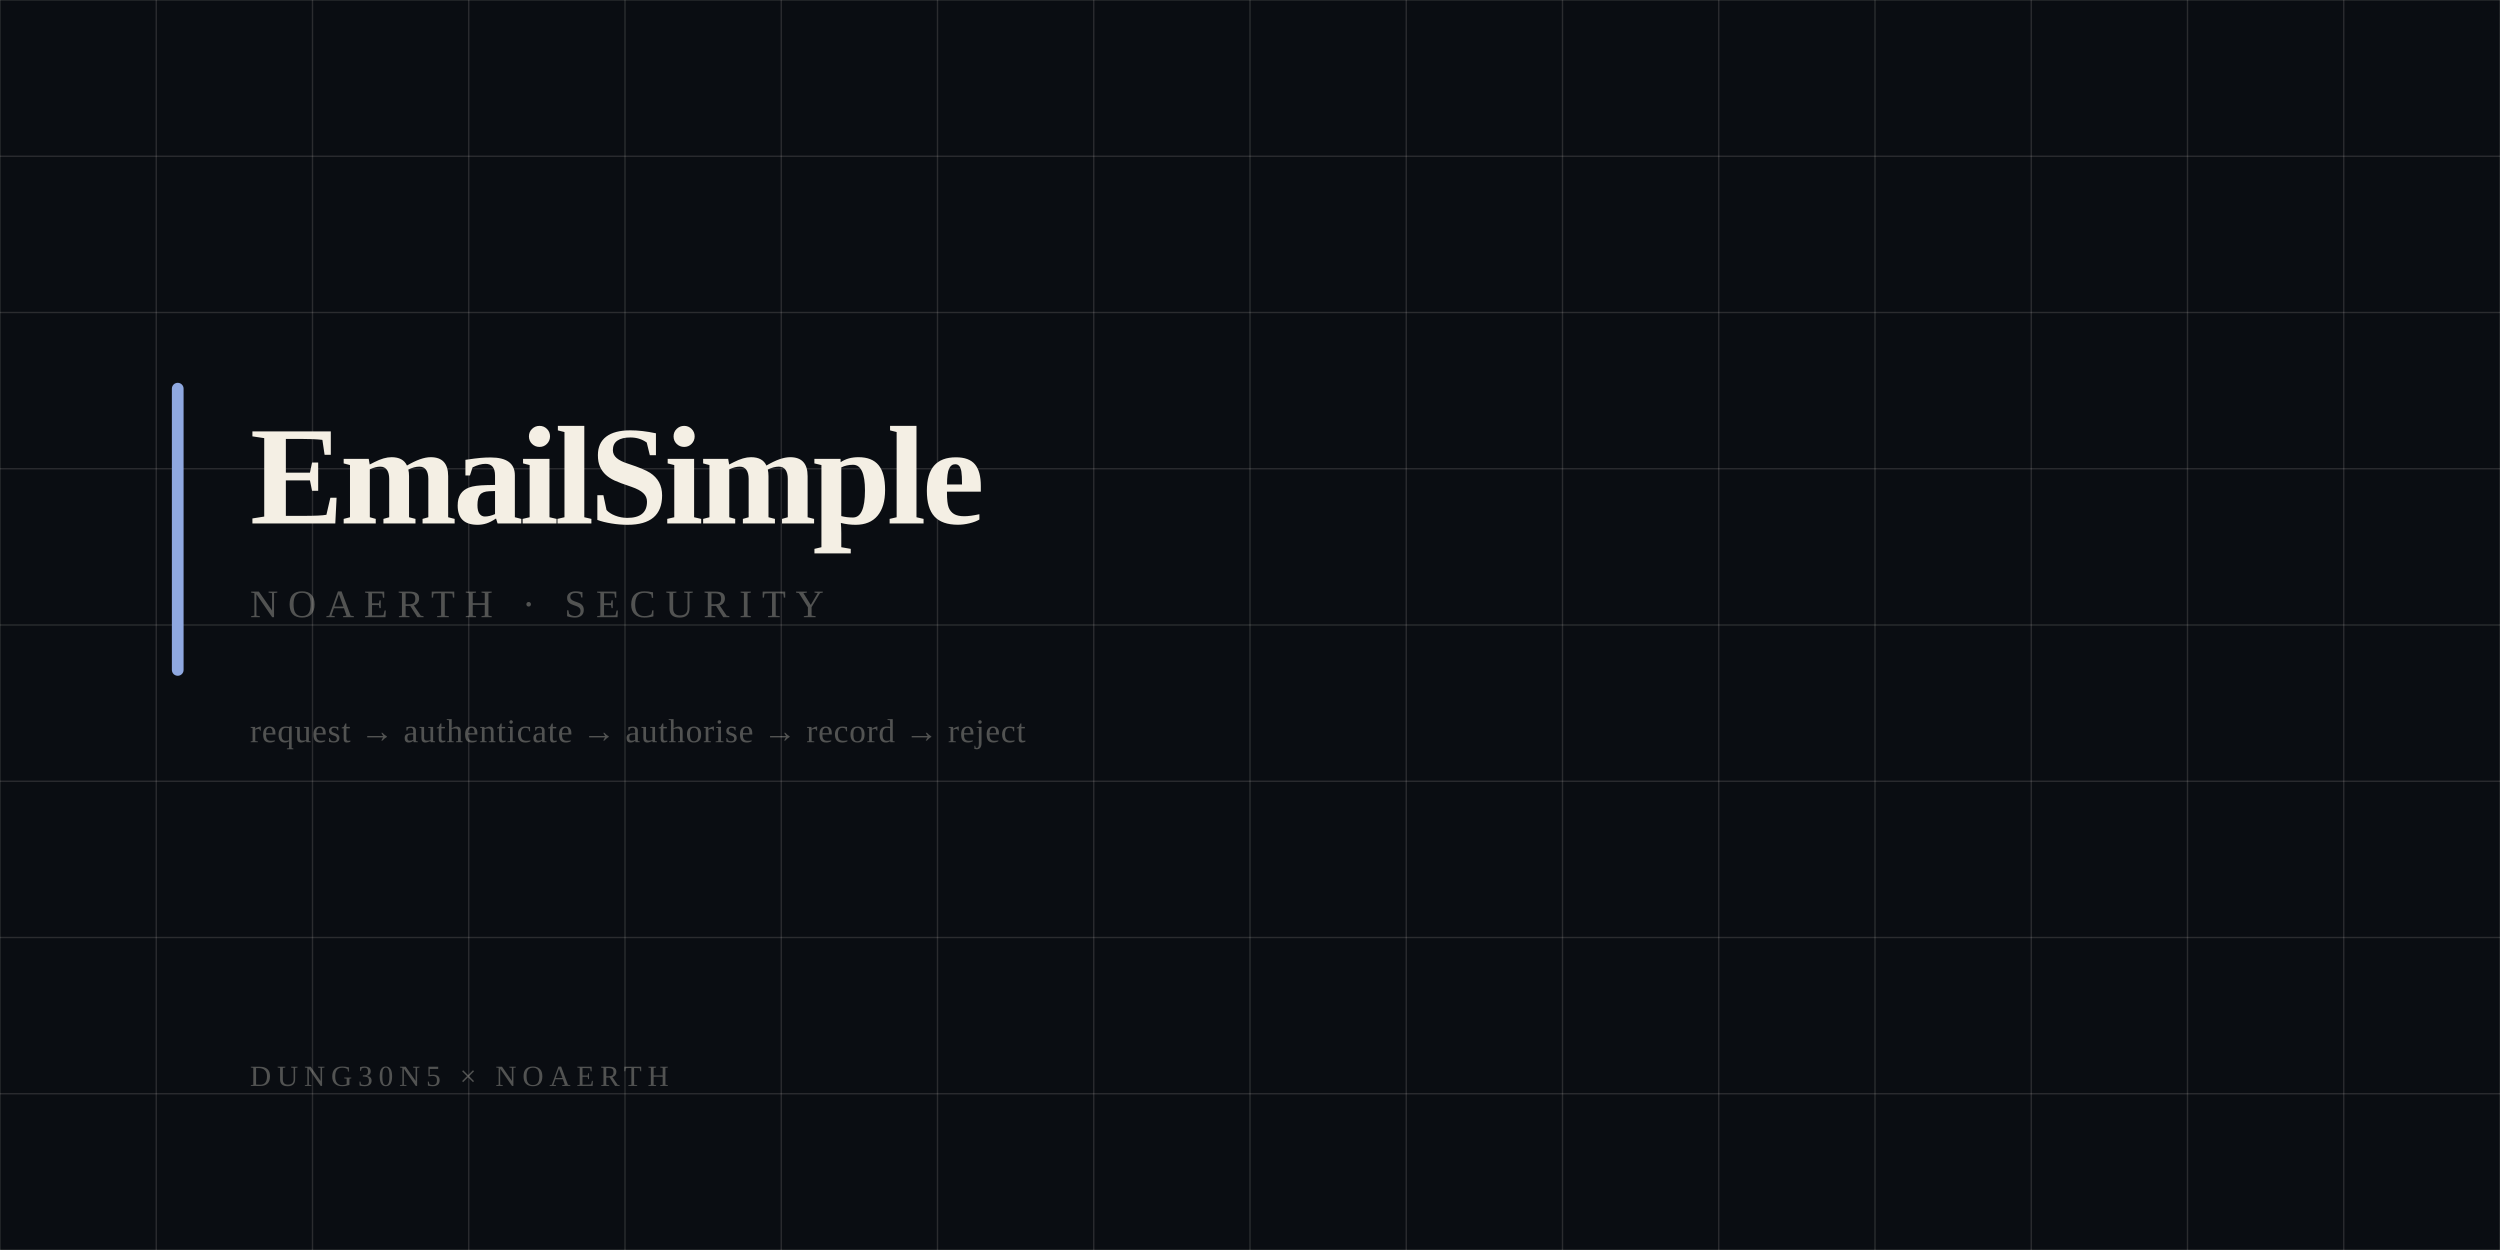
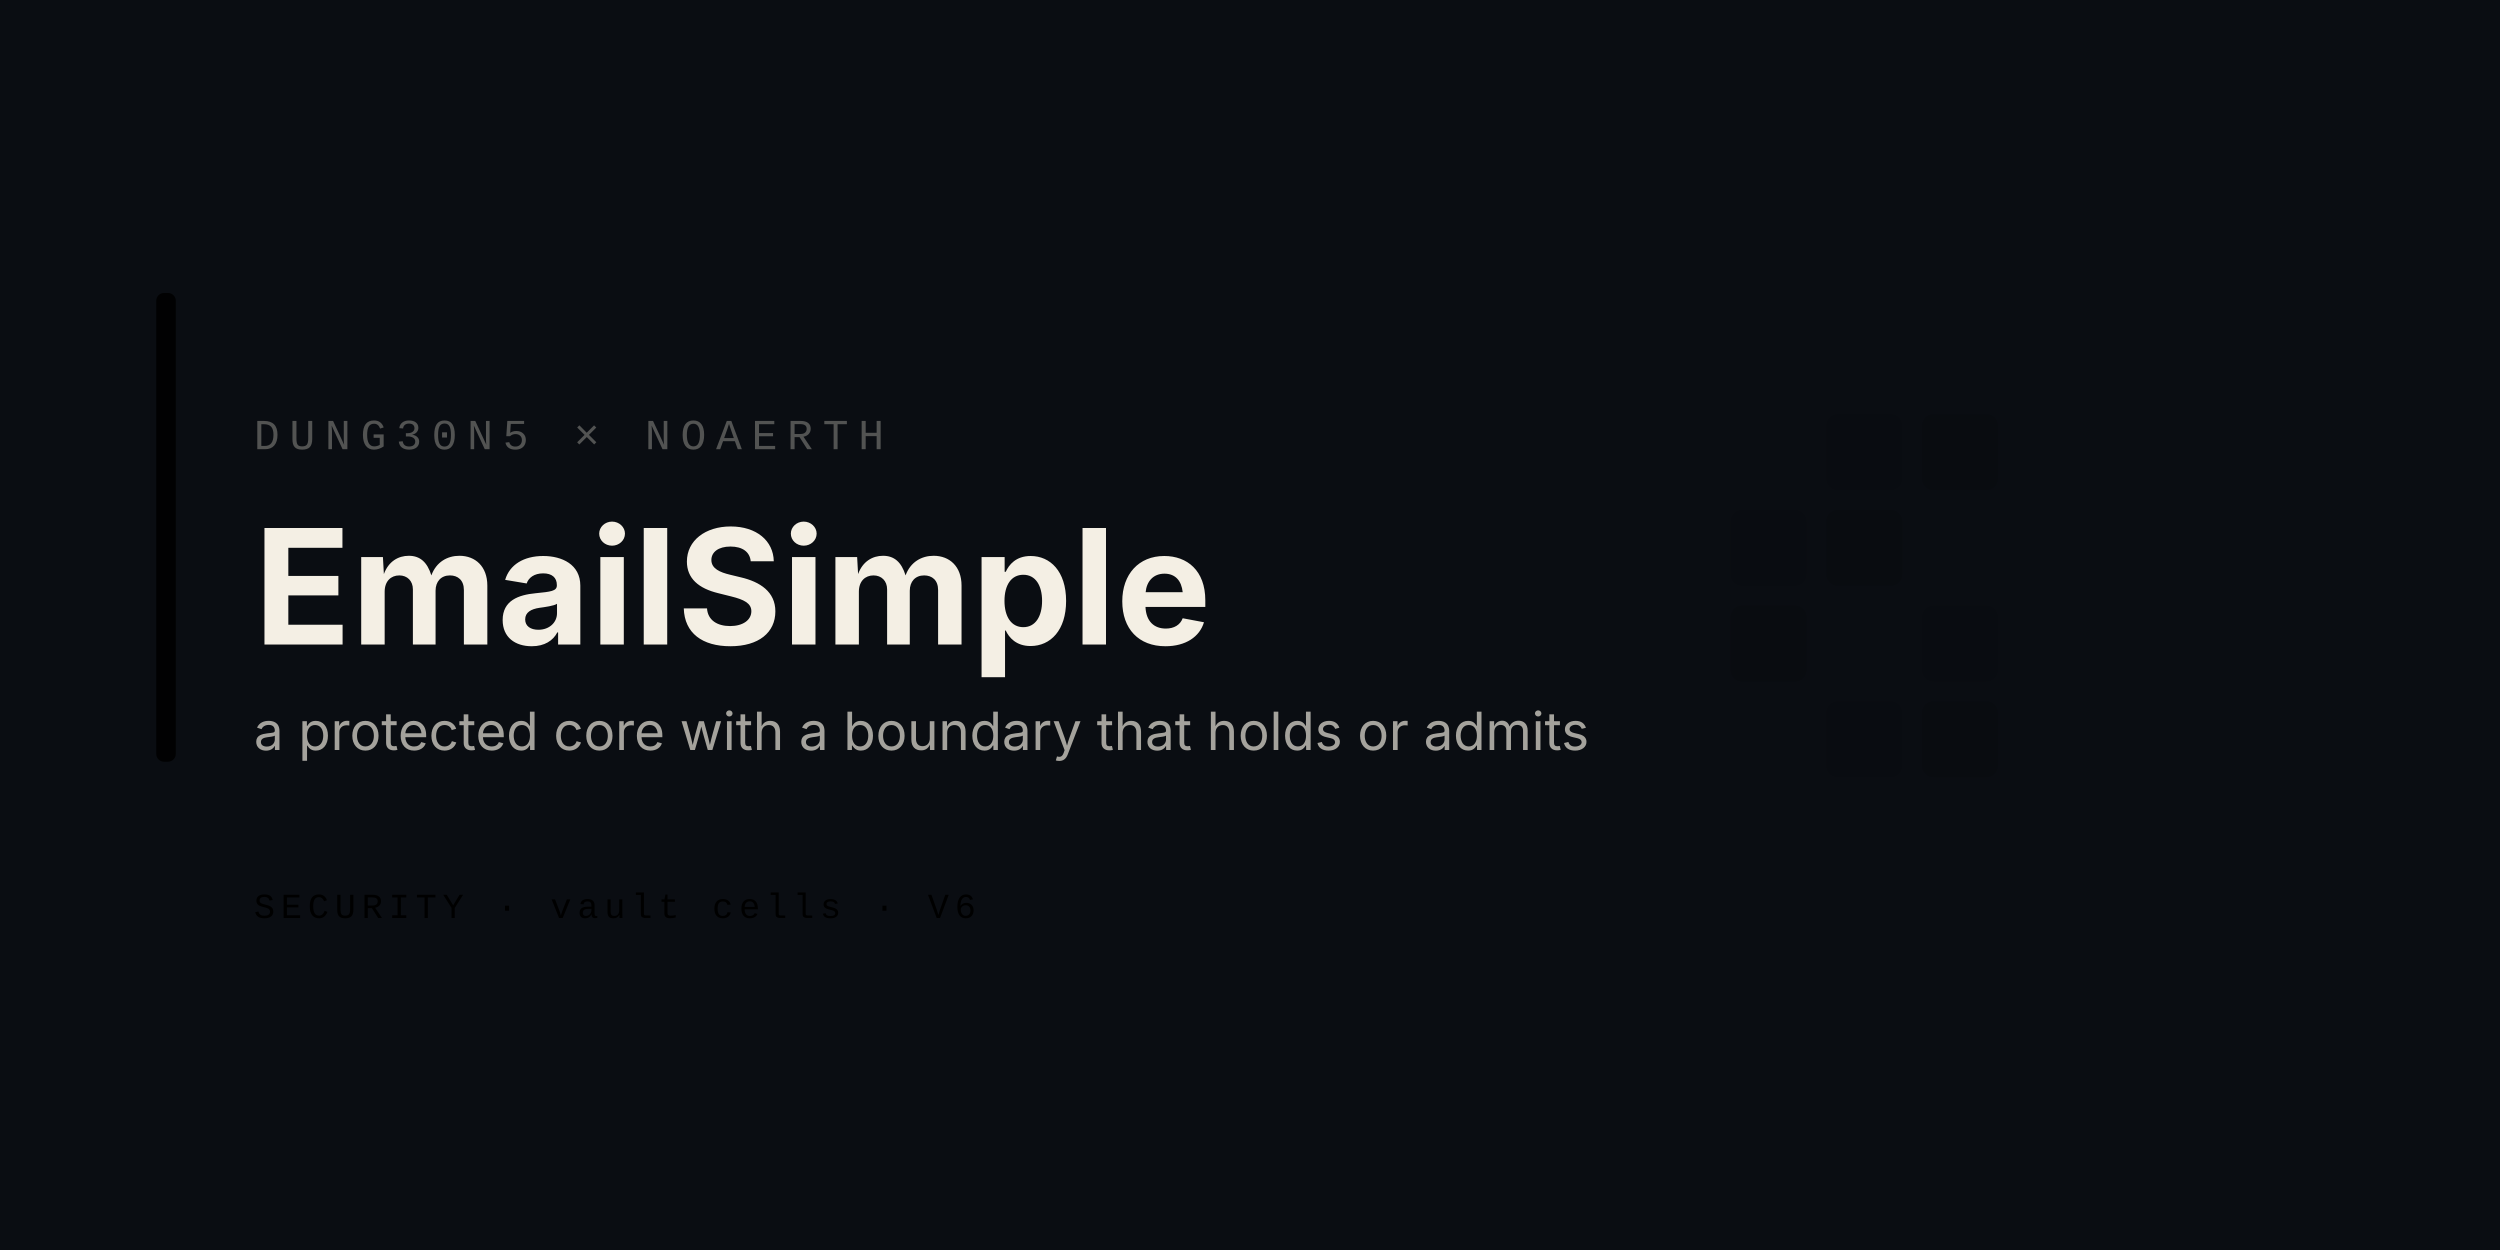
- <svg xmlns="http://www.w3.org/2000/svg" viewBox="0 0 1280 640" width="1280" height="640" role="img" aria-label="EmailSimple — NOAERTH project card.">
+ <svg xmlns="http://www.w3.org/2000/svg" viewBox="0 0 1280 640" width="1280" height="640" role="img" aria-label="EmailSimple project card">
  <rect width="1280" height="640" fill="#0a0d12" />
-   <line x1="0" y1="0" x2="0" y2="640" stroke="#f4efe424" stroke-width="0.7" />
-   <line x1="80" y1="0" x2="80" y2="640" stroke="#f4efe424" stroke-width="0.7" />
-   <line x1="160" y1="0" x2="160" y2="640" stroke="#f4efe424" stroke-width="0.7" />
-   <line x1="240" y1="0" x2="240" y2="640" stroke="#f4efe424" stroke-width="0.7" />
-   <line x1="320" y1="0" x2="320" y2="640" stroke="#f4efe424" stroke-width="0.7" />
-   <line x1="400" y1="0" x2="400" y2="640" stroke="#f4efe424" stroke-width="0.7" />
-   <line x1="480" y1="0" x2="480" y2="640" stroke="#f4efe424" stroke-width="0.7" />
-   <line x1="560" y1="0" x2="560" y2="640" stroke="#f4efe424" stroke-width="0.7" />
-   <line x1="640" y1="0" x2="640" y2="640" stroke="#f4efe424" stroke-width="0.7" />
-   <line x1="720" y1="0" x2="720" y2="640" stroke="#f4efe424" stroke-width="0.7" />
-   <line x1="800" y1="0" x2="800" y2="640" stroke="#f4efe424" stroke-width="0.7" />
-   <line x1="880" y1="0" x2="880" y2="640" stroke="#f4efe424" stroke-width="0.7" />
-   <line x1="960" y1="0" x2="960" y2="640" stroke="#f4efe424" stroke-width="0.7" />
-   <line x1="1040" y1="0" x2="1040" y2="640" stroke="#f4efe424" stroke-width="0.7" />
-   <line x1="1120" y1="0" x2="1120" y2="640" stroke="#f4efe424" stroke-width="0.7" />
-   <line x1="1200" y1="0" x2="1200" y2="640" stroke="#f4efe424" stroke-width="0.7" />
-   <line x1="1280" y1="0" x2="1280" y2="640" stroke="#f4efe424" stroke-width="0.7" />
-   <line x1="0" y1="0" x2="1280" y2="0" stroke="#f4efe424" stroke-width="0.7" />
-   <line x1="0" y1="80" x2="1280" y2="80" stroke="#f4efe424" stroke-width="0.7" />
-   <line x1="0" y1="160" x2="1280" y2="160" stroke="#f4efe424" stroke-width="0.7" />
-   <line x1="0" y1="240" x2="1280" y2="240" stroke="#f4efe424" stroke-width="0.7" />
-   <line x1="0" y1="320" x2="1280" y2="320" stroke="#f4efe424" stroke-width="0.7" />
-   <line x1="0" y1="400" x2="1280" y2="400" stroke="#f4efe424" stroke-width="0.7" />
-   <line x1="0" y1="480" x2="1280" y2="480" stroke="#f4efe424" stroke-width="0.7" />
-   <line x1="0" y1="560" x2="1280" y2="560" stroke="#f4efe424" stroke-width="0.7" />
-   <line x1="0" y1="640" x2="1280" y2="640" stroke="#f4efe424" stroke-width="0.7" />
-   <rect x="88" y="196" width="6" height="150" rx="3" fill="#8fa8e0" />
-   <text x="128" y="268" fill="#f4efe4" font-size="72" font-weight="680" letter-spacing="-2">EmailSimple</text>
-   <text x="128" y="316" fill="#f4efe44f" font-size="20" letter-spacing="5">NOAERTH · SECURITY</text>
-   <text x="128" y="380" fill="#f4efe44f" font-size="17" letter-spacing="0.4">request → authenticate → authorise → record → reject</text>
-   <text x="128" y="556" fill="#f4efe44f" font-size="15" letter-spacing="3">DUNG30N5 × NOAERTH</text>
+   <rect x="886" y="212" width="39" height="39" rx="6" fill="amber" fill-opacity="0.03" stroke="amber" stroke-width="1.1" stroke-opacity="0.42" />
+   <rect x="935" y="212" width="39" height="39" rx="6" fill="amber" fill-opacity="0.06" stroke="amber" stroke-width="1.1" stroke-opacity="0.42" />
+   <rect x="984" y="212" width="39" height="39" rx="6" fill="amber" fill-opacity="0.09" stroke="amber" stroke-width="1.1" stroke-opacity="0.42" />
+   <rect x="886" y="261" width="39" height="39" rx="6" fill="amber" fill-opacity="0.06" stroke="amber" stroke-width="1.1" stroke-opacity="0.42" />
+   <rect x="935" y="261" width="39" height="39" rx="6" fill="amber" fill-opacity="0.09" stroke="amber" stroke-width="1.1" stroke-opacity="0.42" />
+   <rect x="984" y="261" width="39" height="39" rx="6" fill="amber" fill-opacity="0.03" stroke="amber" stroke-width="1.1" stroke-opacity="0.42" />
+   <rect x="886" y="310" width="39" height="39" rx="6" fill="amber" fill-opacity="0.09" stroke="amber" stroke-width="1.1" stroke-opacity="0.42" />
+   <rect x="935" y="310" width="39" height="39" rx="6" fill="amber" fill-opacity="0.03" stroke="amber" stroke-width="1.1" stroke-opacity="0.42" />
+   <rect x="984" y="310" width="39" height="39" rx="6" fill="amber" fill-opacity="0.06" stroke="amber" stroke-width="1.1" stroke-opacity="0.42" />
+   <rect x="886" y="359" width="39" height="39" rx="6" fill="amber" fill-opacity="0.03" stroke="amber" stroke-width="1.1" stroke-opacity="0.42" />
+   <rect x="935" y="359" width="39" height="39" rx="6" fill="amber" fill-opacity="0.06" stroke="amber" stroke-width="1.1" stroke-opacity="0.42" />
+   <rect x="984" y="359" width="39" height="39" rx="6" fill="amber" fill-opacity="0.09" stroke="amber" stroke-width="1.1" stroke-opacity="0.42" />
+   <rect x="80" y="150" width="10" height="240" rx="4" fill="amber" opacity="0.9" />
+   <text x="130" y="230" font-family="ui-monospace, SFMono-Regular, Menlo, Monaco, Consolas, 'Liberation Mono', monospace" font-size="22" letter-spacing="5" fill="#f4efe44f">DUNG30N5 × NOAERTH</text>
+   <text x="130" y="330" font-family="-apple-system, BlinkMacSystemFont, 'Segoe UI', Inter, Helvetica, Arial, sans-serif" font-size="82" font-weight="700" fill="#f4efe4">EmailSimple</text>
+   <text x="130" y="384" font-family="-apple-system, BlinkMacSystemFont, 'Segoe UI', Inter, Helvetica, Arial, sans-serif" font-size="27" fill="#f4efe4a8">a protected core with a boundary that holds or admits</text>
+   <text x="130" y="470" font-family="ui-monospace, SFMono-Regular, Menlo, Monaco, Consolas, 'Liberation Mono', monospace" font-size="18" fill="amber" letter-spacing="3">SECURITY · vault cells · V6</text>
</svg>
